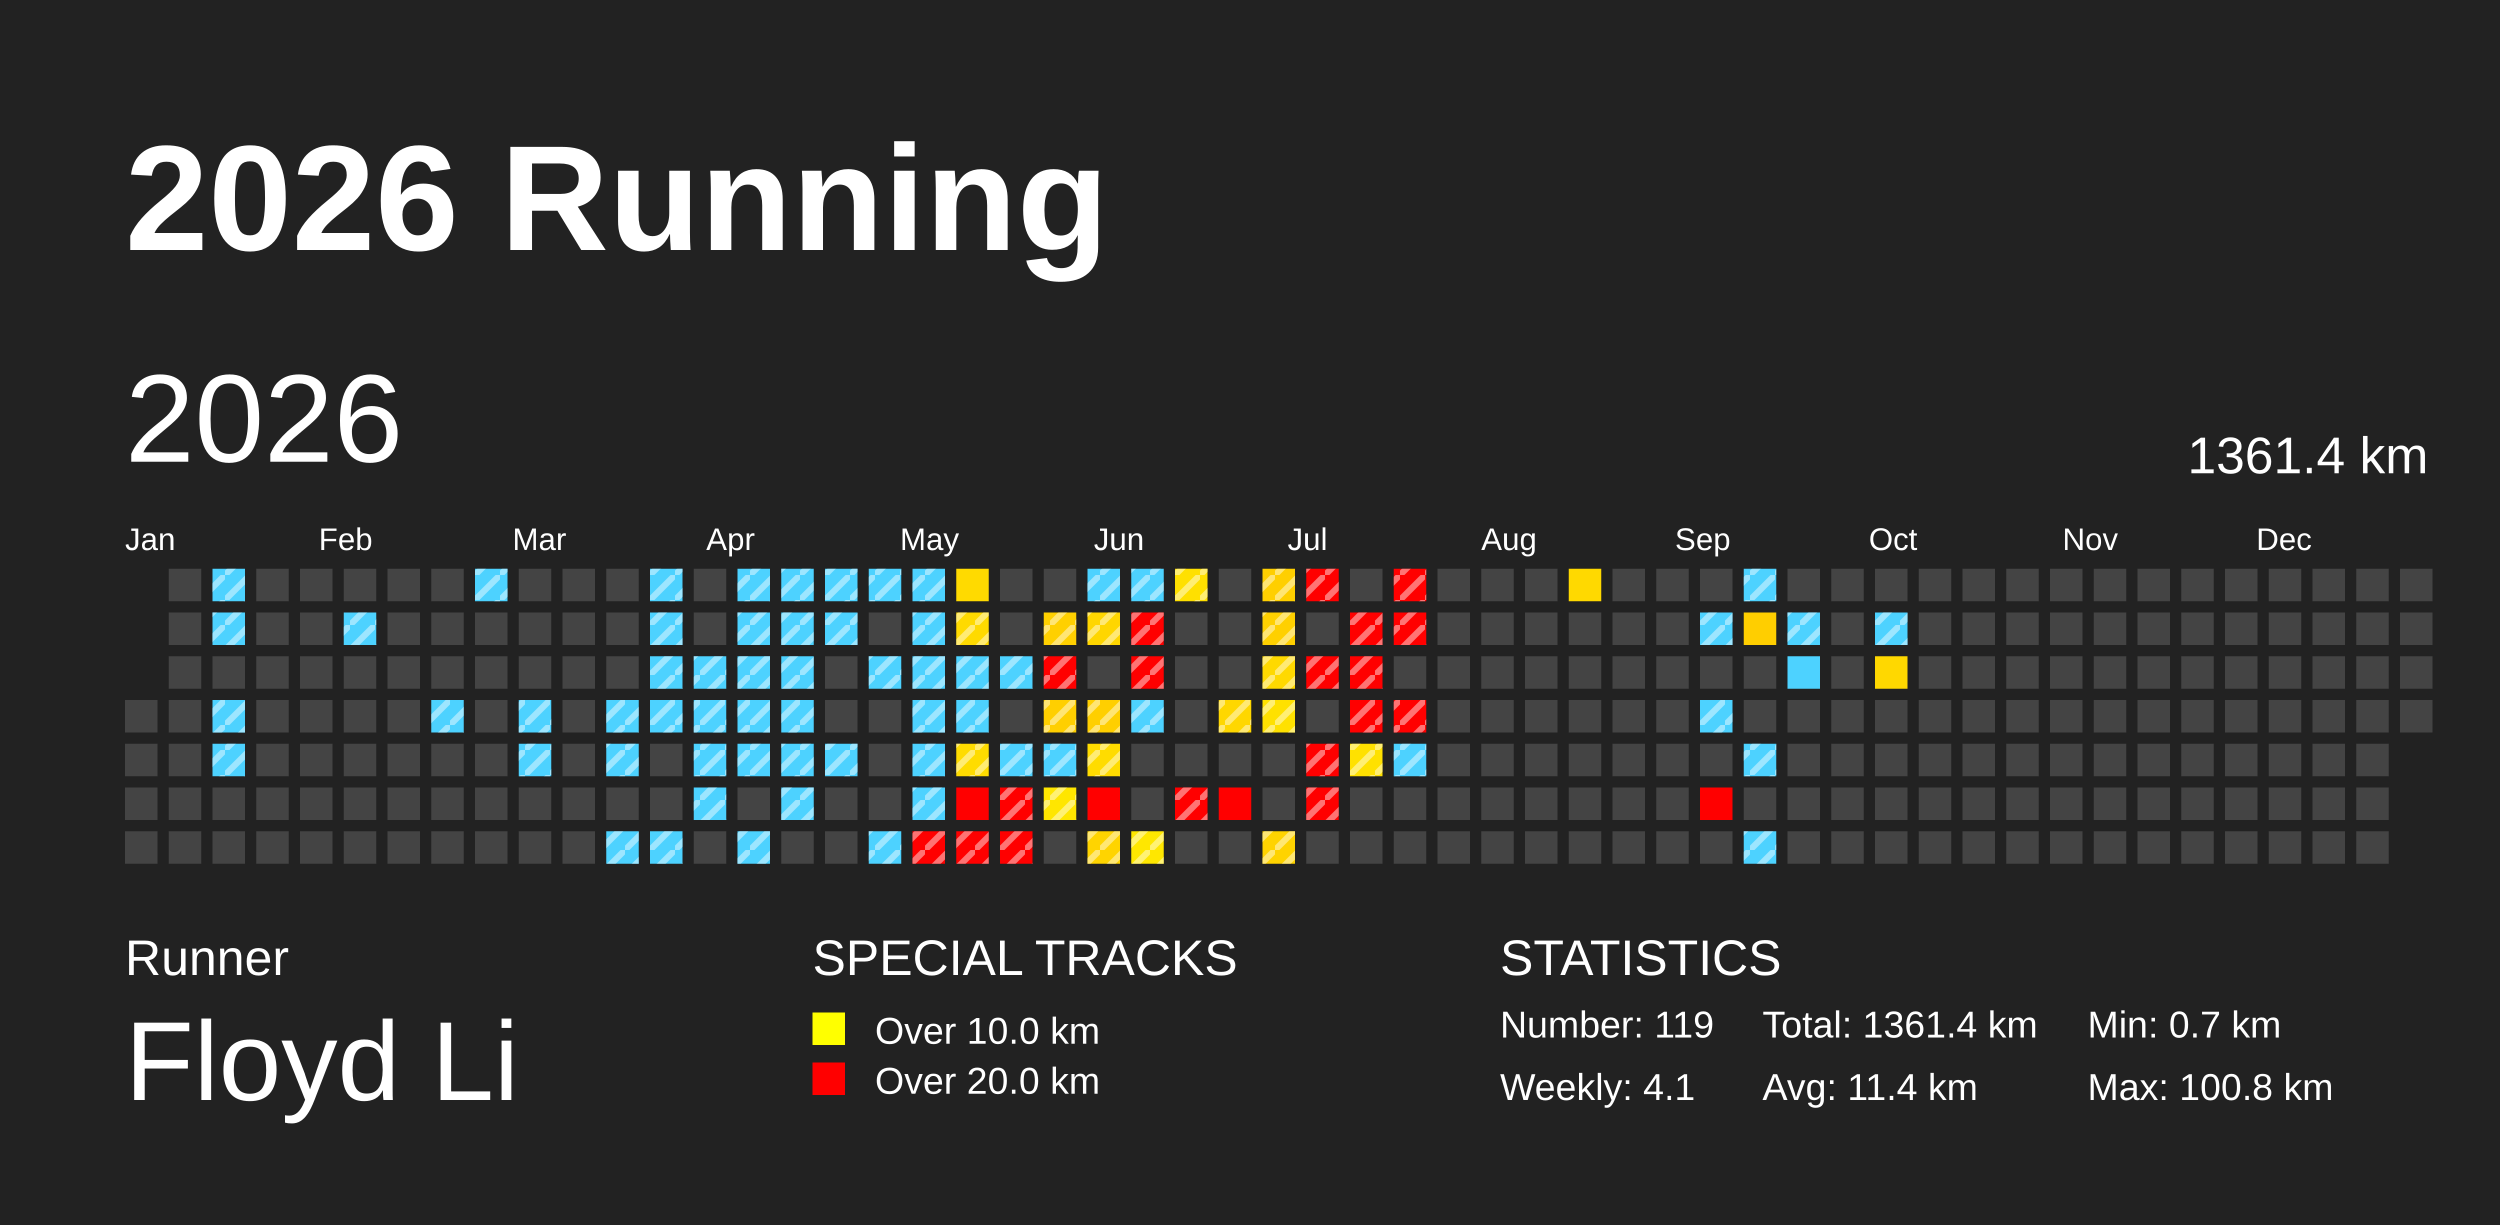
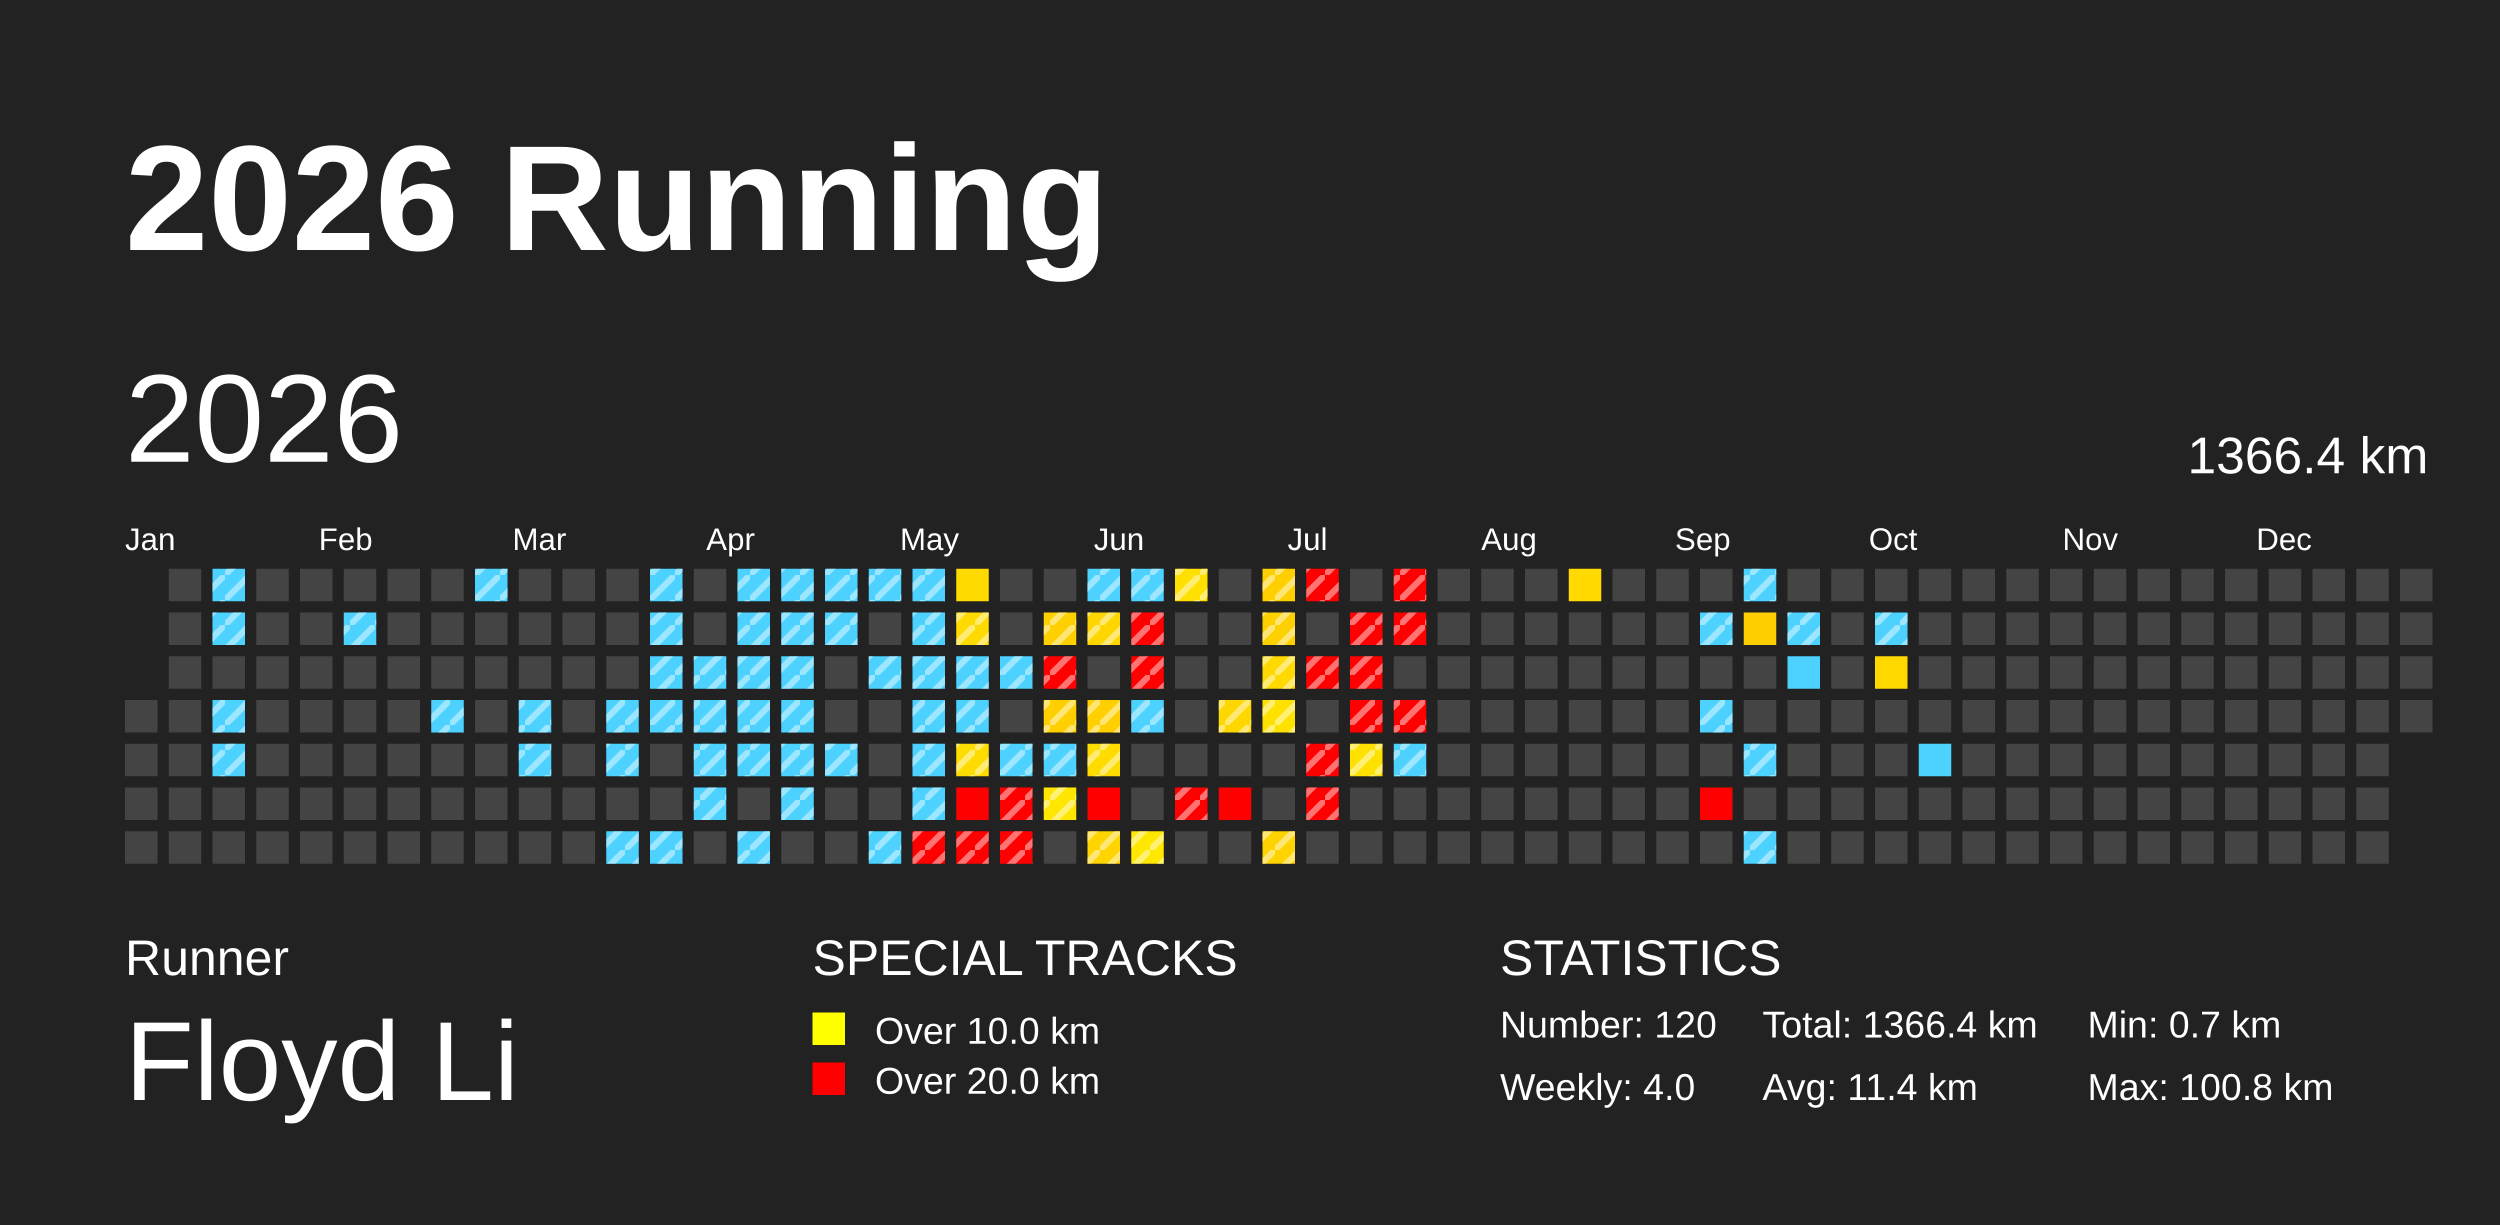
<svg xmlns="http://www.w3.org/2000/svg" baseProfile="full" height="98mm" version="1.1" viewBox="0,0,200,98" width="200mm">
  <defs>
    <pattern height="2" id="indoor-stripe" patternUnits="userSpaceOnUse" width="2">
      <line stroke="white" stroke-opacity="0.45" stroke-width="0.5" x1="0" x2="2" y1="2" y2="0" />
    </pattern>
  </defs>
  <rect fill="#222222" height="98" width="200" x="0" y="0" />
  <text fill="#FFFFFF" style="font-size:12px; font-family:Arial; font-weight:bold;" x="10" y="20">2026 Running</text>
  <text fill="#FFFFFF" style="font-size:4px; font-family:Arial" x="10" y="78">Runner</text>
  <text fill="#FFFFFF" style="font-size:9px; font-family:Arial" x="10" y="88">Floyd Li</text>
  <text fill="#FFFFFF" style="font-size:4px; font-family:Arial" x="65" y="78">SPECIAL TRACKS</text>
  <rect fill="yellow" height="2.6" width="2.6" x="65" y="81" />
  <text fill="#FFFFFF" style="font-size:3px; font-family:Arial" x="70" y="83.5">Over 10.0 km</text>
  <rect fill="red" height="2.6" width="2.6" x="65" y="85" />
  <text fill="#FFFFFF" style="font-size:3px; font-family:Arial" x="70" y="87.5">Over 20.0 km</text>
  <text fill="#FFFFFF" style="font-size:4px; font-family:Arial" x="120" y="78">STATISTICS</text>
-   <text fill="#FFFFFF" style="font-size:3px; font-family:Arial" x="120" y="83">Number: 119</text>
-   <text fill="#FFFFFF" style="font-size:3px; font-family:Arial" x="120" y="88">Weekly: 4.1</text>
-   <text fill="#FFFFFF" style="font-size:3px; font-family:Arial" x="141" y="83">Total: 1361.4 km</text>
+   <text fill="#FFFFFF" style="font-size:3px; font-family:Arial" x="120" y="83">Number: 120</text>
+   <text fill="#FFFFFF" style="font-size:3px; font-family:Arial" x="120" y="88">Weekly: 4.0</text>
+   <text fill="#FFFFFF" style="font-size:3px; font-family:Arial" x="141" y="83">Total: 1366.4 km</text>
  <text fill="#FFFFFF" style="font-size:3px; font-family:Arial" x="141" y="88">Avg: 11.4 km</text>
  <text fill="#FFFFFF" style="font-size:3px; font-family:Arial" x="167" y="83">Min: 0.7 km</text>
  <text fill="#FFFFFF" style="font-size:3px; font-family:Arial" x="167" y="88">Max: 100.8 km</text>
  <text dominant-baseline="hanging" fill="#FFFFFF" style="font-size:10.0px; font-family:Arial;" x="10" y="30">2026</text>
-   <text dominant-baseline="hanging" fill="#FFFFFF" style="font-size:4.125px; font-family:Arial;" x="175" y="35">1361.4 km</text>
+   <text dominant-baseline="hanging" fill="#FFFFFF" style="font-size:4.125px; font-family:Arial;" x="175" y="35">1366.4 km</text>
  <text fill="#FFFFFF" style="font-size:2.5px; font-family:Arial" x="10.0" y="44">Jan</text>
  <text fill="#FFFFFF" style="font-size:2.5px; font-family:Arial" x="25.5" y="44">Feb</text>
  <text fill="#FFFFFF" style="font-size:2.5px; font-family:Arial" x="41.0" y="44">Mar</text>
  <text fill="#FFFFFF" style="font-size:2.5px; font-family:Arial" x="56.5" y="44">Apr</text>
  <text fill="#FFFFFF" style="font-size:2.5px; font-family:Arial" x="72.0" y="44">May</text>
  <text fill="#FFFFFF" style="font-size:2.5px; font-family:Arial" x="87.5" y="44">Jun</text>
  <text fill="#FFFFFF" style="font-size:2.5px; font-family:Arial" x="103.0" y="44">Jul</text>
  <text fill="#FFFFFF" style="font-size:2.5px; font-family:Arial" x="118.5" y="44">Aug</text>
  <text fill="#FFFFFF" style="font-size:2.5px; font-family:Arial" x="134.0" y="44">Sep</text>
  <text fill="#FFFFFF" style="font-size:2.5px; font-family:Arial" x="149.5" y="44">Oct</text>
  <text fill="#FFFFFF" style="font-size:2.5px; font-family:Arial" x="165.0" y="44">Nov</text>
  <text fill="#FFFFFF" style="font-size:2.5px; font-family:Arial" x="180.5" y="44">Dec</text>
  <rect fill="#444444" height="2.6" width="2.6" x="10.0" y="56.0" />
  <rect fill="#444444" height="2.6" width="2.6" x="10.0" y="59.5" />
  <rect fill="#444444" height="2.6" width="2.6" x="10.0" y="63.0" />
  <rect fill="#444444" height="2.6" width="2.6" x="10.0" y="66.5" />
  <rect fill="#444444" height="2.6" width="2.6" x="13.5" y="45.5" />
  <rect fill="#444444" height="2.6" width="2.6" x="13.5" y="49.0" />
  <rect fill="#444444" height="2.6" width="2.6" x="13.5" y="52.5" />
  <rect fill="#444444" height="2.6" width="2.6" x="13.5" y="56.0" />
  <rect fill="#444444" height="2.6" width="2.6" x="13.5" y="59.5" />
  <rect fill="#444444" height="2.6" width="2.6" x="13.5" y="63.0" />
  <rect fill="#444444" height="2.6" width="2.6" x="13.5" y="66.5" />
  <rect fill="#4dd2ff" height="2.6" width="2.6" x="17.0" y="45.5" />
  <rect fill="url(#indoor-stripe)" height="2.6" style="pointer-events: none;" width="2.6" x="17.0" y="45.5" />
  <rect fill="#4dd2ff" height="2.6" width="2.6" x="17.0" y="49.0" />
  <rect fill="url(#indoor-stripe)" height="2.6" style="pointer-events: none;" width="2.6" x="17.0" y="49.0" />
  <rect fill="#444444" height="2.6" width="2.6" x="17.0" y="52.5" />
  <rect fill="#4dd2ff" height="2.6" width="2.6" x="17.0" y="56.0" />
  <rect fill="url(#indoor-stripe)" height="2.6" style="pointer-events: none;" width="2.6" x="17.0" y="56.0" />
  <rect fill="#4dd2ff" height="2.6" width="2.6" x="17.0" y="59.5" />
  <rect fill="url(#indoor-stripe)" height="2.6" style="pointer-events: none;" width="2.6" x="17.0" y="59.5" />
  <rect fill="#444444" height="2.6" width="2.6" x="17.0" y="63.0" />
  <rect fill="#444444" height="2.6" width="2.6" x="17.0" y="66.5" />
  <rect fill="#444444" height="2.6" width="2.6" x="20.5" y="45.5" />
  <rect fill="#444444" height="2.6" width="2.6" x="20.5" y="49.0" />
  <rect fill="#444444" height="2.6" width="2.6" x="20.5" y="52.5" />
  <rect fill="#444444" height="2.6" width="2.6" x="20.5" y="56.0" />
  <rect fill="#444444" height="2.6" width="2.6" x="20.5" y="59.5" />
  <rect fill="#444444" height="2.6" width="2.6" x="20.5" y="63.0" />
  <rect fill="#444444" height="2.6" width="2.6" x="20.5" y="66.5" />
  <rect fill="#444444" height="2.6" width="2.6" x="24.0" y="45.5" />
  <rect fill="#444444" height="2.6" width="2.6" x="24.0" y="49.0" />
  <rect fill="#444444" height="2.6" width="2.6" x="24.0" y="52.5" />
  <rect fill="#444444" height="2.6" width="2.6" x="24.0" y="56.0" />
  <rect fill="#444444" height="2.6" width="2.6" x="24.0" y="59.5" />
  <rect fill="#444444" height="2.6" width="2.6" x="24.0" y="63.0" />
  <rect fill="#444444" height="2.6" width="2.6" x="24.0" y="66.5" />
  <rect fill="#444444" height="2.6" width="2.6" x="27.5" y="45.5" />
  <rect fill="#4dd2ff" height="2.6" width="2.6" x="27.5" y="49.0" />
  <rect fill="url(#indoor-stripe)" height="2.6" style="pointer-events: none;" width="2.6" x="27.5" y="49.0" />
  <rect fill="#444444" height="2.6" width="2.6" x="27.5" y="52.5" />
  <rect fill="#444444" height="2.6" width="2.6" x="27.5" y="56.0" />
  <rect fill="#444444" height="2.6" width="2.6" x="27.5" y="59.5" />
  <rect fill="#444444" height="2.6" width="2.6" x="27.5" y="63.0" />
  <rect fill="#444444" height="2.6" width="2.6" x="27.5" y="66.5" />
  <rect fill="#444444" height="2.6" width="2.6" x="31.0" y="45.5" />
  <rect fill="#444444" height="2.6" width="2.6" x="31.0" y="49.0" />
  <rect fill="#444444" height="2.6" width="2.6" x="31.0" y="52.5" />
  <rect fill="#444444" height="2.6" width="2.6" x="31.0" y="56.0" />
  <rect fill="#444444" height="2.6" width="2.6" x="31.0" y="59.5" />
  <rect fill="#444444" height="2.6" width="2.6" x="31.0" y="63.0" />
  <rect fill="#444444" height="2.6" width="2.6" x="31.0" y="66.5" />
  <rect fill="#444444" height="2.6" width="2.6" x="34.5" y="45.5" />
  <rect fill="#444444" height="2.6" width="2.6" x="34.5" y="49.0" />
  <rect fill="#444444" height="2.6" width="2.6" x="34.5" y="52.5" />
  <rect fill="#4dd2ff" height="2.6" width="2.6" x="34.5" y="56.0" />
  <rect fill="url(#indoor-stripe)" height="2.6" style="pointer-events: none;" width="2.6" x="34.5" y="56.0" />
  <rect fill="#444444" height="2.6" width="2.6" x="34.5" y="59.5" />
  <rect fill="#444444" height="2.6" width="2.6" x="34.5" y="63.0" />
  <rect fill="#444444" height="2.6" width="2.6" x="34.5" y="66.5" />
  <rect fill="#4dd2ff" height="2.6" width="2.6" x="38.0" y="45.5" />
  <rect fill="url(#indoor-stripe)" height="2.6" style="pointer-events: none;" width="2.6" x="38.0" y="45.5" />
  <rect fill="#444444" height="2.6" width="2.6" x="38.0" y="49.0" />
  <rect fill="#444444" height="2.6" width="2.6" x="38.0" y="52.5" />
  <rect fill="#444444" height="2.6" width="2.6" x="38.0" y="56.0" />
  <rect fill="#444444" height="2.6" width="2.6" x="38.0" y="59.5" />
  <rect fill="#444444" height="2.6" width="2.6" x="38.0" y="63.0" />
  <rect fill="#444444" height="2.6" width="2.6" x="38.0" y="66.5" />
  <rect fill="#444444" height="2.6" width="2.6" x="41.5" y="45.5" />
  <rect fill="#444444" height="2.6" width="2.6" x="41.5" y="49.0" />
  <rect fill="#444444" height="2.6" width="2.6" x="41.5" y="52.5" />
  <rect fill="#4dd2ff" height="2.6" width="2.6" x="41.5" y="56.0" />
  <rect fill="url(#indoor-stripe)" height="2.6" style="pointer-events: none;" width="2.6" x="41.5" y="56.0" />
  <rect fill="#4dd2ff" height="2.6" width="2.6" x="41.5" y="59.5" />
  <rect fill="url(#indoor-stripe)" height="2.6" style="pointer-events: none;" width="2.6" x="41.5" y="59.5" />
  <rect fill="#444444" height="2.6" width="2.6" x="41.5" y="63.0" />
  <rect fill="#444444" height="2.6" width="2.6" x="41.5" y="66.5" />
  <rect fill="#444444" height="2.6" width="2.6" x="45.0" y="45.5" />
  <rect fill="#444444" height="2.6" width="2.6" x="45.0" y="49.0" />
  <rect fill="#444444" height="2.6" width="2.6" x="45.0" y="52.5" />
  <rect fill="#444444" height="2.6" width="2.6" x="45.0" y="56.0" />
  <rect fill="#444444" height="2.6" width="2.6" x="45.0" y="59.5" />
  <rect fill="#444444" height="2.6" width="2.6" x="45.0" y="63.0" />
  <rect fill="#444444" height="2.6" width="2.6" x="45.0" y="66.5" />
  <rect fill="#444444" height="2.6" width="2.6" x="48.5" y="45.5" />
  <rect fill="#444444" height="2.6" width="2.6" x="48.5" y="49.0" />
  <rect fill="#444444" height="2.6" width="2.6" x="48.5" y="52.5" />
  <rect fill="#4dd2ff" height="2.6" width="2.6" x="48.5" y="56.0" />
  <rect fill="url(#indoor-stripe)" height="2.6" style="pointer-events: none;" width="2.6" x="48.5" y="56.0" />
  <rect fill="#4dd2ff" height="2.6" width="2.6" x="48.5" y="59.5" />
  <rect fill="url(#indoor-stripe)" height="2.6" style="pointer-events: none;" width="2.6" x="48.5" y="59.5" />
  <rect fill="#444444" height="2.6" width="2.6" x="48.5" y="63.0" />
  <rect fill="#4dd2ff" height="2.6" width="2.6" x="48.5" y="66.5" />
  <rect fill="url(#indoor-stripe)" height="2.6" style="pointer-events: none;" width="2.6" x="48.5" y="66.5" />
  <rect fill="#4dd2ff" height="2.6" width="2.6" x="52.0" y="45.5" />
  <rect fill="url(#indoor-stripe)" height="2.6" style="pointer-events: none;" width="2.6" x="52.0" y="45.5" />
  <rect fill="#4dd2ff" height="2.6" width="2.6" x="52.0" y="49.0" />
  <rect fill="url(#indoor-stripe)" height="2.6" style="pointer-events: none;" width="2.6" x="52.0" y="49.0" />
  <rect fill="#4dd2ff" height="2.6" width="2.6" x="52.0" y="52.5" />
  <rect fill="url(#indoor-stripe)" height="2.6" style="pointer-events: none;" width="2.6" x="52.0" y="52.5" />
  <rect fill="#4dd2ff" height="2.6" width="2.6" x="52.0" y="56.0" />
  <rect fill="url(#indoor-stripe)" height="2.6" style="pointer-events: none;" width="2.6" x="52.0" y="56.0" />
  <rect fill="#444444" height="2.6" width="2.6" x="52.0" y="59.5" />
  <rect fill="#444444" height="2.6" width="2.6" x="52.0" y="63.0" />
  <rect fill="#4dd2ff" height="2.6" width="2.6" x="52.0" y="66.5" />
  <rect fill="url(#indoor-stripe)" height="2.6" style="pointer-events: none;" width="2.6" x="52.0" y="66.5" />
  <rect fill="#444444" height="2.6" width="2.6" x="55.5" y="45.5" />
  <rect fill="#444444" height="2.6" width="2.6" x="55.5" y="49.0" />
  <rect fill="#4dd2ff" height="2.6" width="2.6" x="55.5" y="52.5" />
  <rect fill="url(#indoor-stripe)" height="2.6" style="pointer-events: none;" width="2.6" x="55.5" y="52.5" />
  <rect fill="#4dd2ff" height="2.6" width="2.6" x="55.5" y="56.0" />
  <rect fill="url(#indoor-stripe)" height="2.6" style="pointer-events: none;" width="2.6" x="55.5" y="56.0" />
  <rect fill="#4dd2ff" height="2.6" width="2.6" x="55.5" y="59.5" />
  <rect fill="url(#indoor-stripe)" height="2.6" style="pointer-events: none;" width="2.6" x="55.5" y="59.5" />
  <rect fill="#4dd2ff" height="2.6" width="2.6" x="55.5" y="63.0" />
  <rect fill="url(#indoor-stripe)" height="2.6" style="pointer-events: none;" width="2.6" x="55.5" y="63.0" />
  <rect fill="#444444" height="2.6" width="2.6" x="55.5" y="66.5" />
  <rect fill="#4dd2ff" height="2.6" width="2.6" x="59.0" y="45.5" />
  <rect fill="url(#indoor-stripe)" height="2.6" style="pointer-events: none;" width="2.6" x="59.0" y="45.5" />
  <rect fill="#4dd2ff" height="2.6" width="2.6" x="59.0" y="49.0" />
  <rect fill="url(#indoor-stripe)" height="2.6" style="pointer-events: none;" width="2.6" x="59.0" y="49.0" />
  <rect fill="#4dd2ff" height="2.6" width="2.6" x="59.0" y="52.5" />
  <rect fill="url(#indoor-stripe)" height="2.6" style="pointer-events: none;" width="2.6" x="59.0" y="52.5" />
  <rect fill="#4dd2ff" height="2.6" width="2.6" x="59.0" y="56.0" />
  <rect fill="url(#indoor-stripe)" height="2.6" style="pointer-events: none;" width="2.6" x="59.0" y="56.0" />
  <rect fill="#4dd2ff" height="2.6" width="2.6" x="59.0" y="59.5" />
  <rect fill="url(#indoor-stripe)" height="2.6" style="pointer-events: none;" width="2.6" x="59.0" y="59.5" />
  <rect fill="#444444" height="2.6" width="2.6" x="59.0" y="63.0" />
  <rect fill="#4dd2ff" height="2.6" width="2.6" x="59.0" y="66.5" />
  <rect fill="url(#indoor-stripe)" height="2.6" style="pointer-events: none;" width="2.6" x="59.0" y="66.5" />
  <rect fill="#4dd2ff" height="2.6" width="2.6" x="62.5" y="45.5" />
  <rect fill="url(#indoor-stripe)" height="2.6" style="pointer-events: none;" width="2.6" x="62.5" y="45.5" />
  <rect fill="#4dd2ff" height="2.6" width="2.6" x="62.5" y="49.0" />
  <rect fill="url(#indoor-stripe)" height="2.6" style="pointer-events: none;" width="2.6" x="62.5" y="49.0" />
  <rect fill="#4dd2ff" height="2.6" width="2.6" x="62.5" y="52.5" />
  <rect fill="url(#indoor-stripe)" height="2.6" style="pointer-events: none;" width="2.6" x="62.5" y="52.5" />
  <rect fill="#4dd2ff" height="2.6" width="2.6" x="62.5" y="56.0" />
  <rect fill="url(#indoor-stripe)" height="2.6" style="pointer-events: none;" width="2.6" x="62.5" y="56.0" />
  <rect fill="#4dd2ff" height="2.6" width="2.6" x="62.5" y="59.5" />
  <rect fill="url(#indoor-stripe)" height="2.6" style="pointer-events: none;" width="2.6" x="62.5" y="59.5" />
  <rect fill="#4dd2ff" height="2.6" width="2.6" x="62.5" y="63.0" />
  <rect fill="url(#indoor-stripe)" height="2.6" style="pointer-events: none;" width="2.6" x="62.5" y="63.0" />
  <rect fill="#444444" height="2.6" width="2.6" x="62.5" y="66.5" />
  <rect fill="#4dd2ff" height="2.6" width="2.6" x="66.0" y="45.5" />
  <rect fill="url(#indoor-stripe)" height="2.6" style="pointer-events: none;" width="2.6" x="66.0" y="45.5" />
  <rect fill="#4dd2ff" height="2.6" width="2.6" x="66.0" y="49.0" />
  <rect fill="url(#indoor-stripe)" height="2.6" style="pointer-events: none;" width="2.6" x="66.0" y="49.0" />
  <rect fill="#444444" height="2.6" width="2.6" x="66.0" y="52.5" />
  <rect fill="#444444" height="2.6" width="2.6" x="66.0" y="56.0" />
  <rect fill="#4dd2ff" height="2.6" width="2.6" x="66.0" y="59.5" />
  <rect fill="url(#indoor-stripe)" height="2.6" style="pointer-events: none;" width="2.6" x="66.0" y="59.5" />
  <rect fill="#444444" height="2.6" width="2.6" x="66.0" y="63.0" />
  <rect fill="#444444" height="2.6" width="2.6" x="66.0" y="66.5" />
  <rect fill="#4dd2ff" height="2.6" width="2.6" x="69.5" y="45.5" />
  <rect fill="url(#indoor-stripe)" height="2.6" style="pointer-events: none;" width="2.6" x="69.5" y="45.5" />
  <rect fill="#444444" height="2.6" width="2.6" x="69.5" y="49.0" />
  <rect fill="#4dd2ff" height="2.6" width="2.6" x="69.5" y="52.5" />
  <rect fill="url(#indoor-stripe)" height="2.6" style="pointer-events: none;" width="2.6" x="69.5" y="52.5" />
  <rect fill="#444444" height="2.6" width="2.6" x="69.5" y="56.0" />
  <rect fill="#444444" height="2.6" width="2.6" x="69.5" y="59.5" />
  <rect fill="#444444" height="2.6" width="2.6" x="69.5" y="63.0" />
  <rect fill="#4dd2ff" height="2.6" width="2.6" x="69.5" y="66.5" />
  <rect fill="url(#indoor-stripe)" height="2.6" style="pointer-events: none;" width="2.6" x="69.5" y="66.5" />
  <rect fill="#4dd2ff" height="2.6" width="2.6" x="73.0" y="45.5" />
  <rect fill="url(#indoor-stripe)" height="2.6" style="pointer-events: none;" width="2.6" x="73.0" y="45.5" />
  <rect fill="#4dd2ff" height="2.6" width="2.6" x="73.0" y="49.0" />
  <rect fill="url(#indoor-stripe)" height="2.6" style="pointer-events: none;" width="2.6" x="73.0" y="49.0" />
  <rect fill="#4dd2ff" height="2.6" width="2.6" x="73.0" y="52.5" />
  <rect fill="url(#indoor-stripe)" height="2.6" style="pointer-events: none;" width="2.6" x="73.0" y="52.5" />
  <rect fill="#4dd2ff" height="2.6" width="2.6" x="73.0" y="56.0" />
  <rect fill="url(#indoor-stripe)" height="2.6" style="pointer-events: none;" width="2.6" x="73.0" y="56.0" />
  <rect fill="#4dd2ff" height="2.6" width="2.6" x="73.0" y="59.5" />
  <rect fill="url(#indoor-stripe)" height="2.6" style="pointer-events: none;" width="2.6" x="73.0" y="59.5" />
  <rect fill="#4dd2ff" height="2.6" width="2.6" x="73.0" y="63.0" />
  <rect fill="url(#indoor-stripe)" height="2.6" style="pointer-events: none;" width="2.6" x="73.0" y="63.0" />
  <rect fill="red" height="2.6" width="2.6" x="73.0" y="66.5" />
  <rect fill="url(#indoor-stripe)" height="2.6" style="pointer-events: none;" width="2.6" x="73.0" y="66.5" />
  <rect fill="#ffda00" height="2.6" width="2.6" x="76.5" y="45.5" />
  <rect fill="#ffda00" height="2.6" width="2.6" x="76.5" y="49.0" />
  <rect fill="url(#indoor-stripe)" height="2.6" style="pointer-events: none;" width="2.6" x="76.5" y="49.0" />
  <rect fill="#4dd2ff" height="2.6" width="2.6" x="76.5" y="52.5" />
  <rect fill="url(#indoor-stripe)" height="2.6" style="pointer-events: none;" width="2.6" x="76.5" y="52.5" />
  <rect fill="#4dd2ff" height="2.6" width="2.6" x="76.5" y="56.0" />
  <rect fill="url(#indoor-stripe)" height="2.6" style="pointer-events: none;" width="2.6" x="76.5" y="56.0" />
  <rect fill="#ffdc00" height="2.6" width="2.6" x="76.5" y="59.5" />
  <rect fill="url(#indoor-stripe)" height="2.6" style="pointer-events: none;" width="2.6" x="76.5" y="59.5" />
  <rect fill="red" height="2.6" width="2.6" x="76.5" y="63.0" />
  <rect fill="red" height="2.6" width="2.6" x="76.5" y="66.5" />
  <rect fill="url(#indoor-stripe)" height="2.6" style="pointer-events: none;" width="2.6" x="76.5" y="66.5" />
  <rect fill="#444444" height="2.6" width="2.6" x="80.0" y="45.5" />
  <rect fill="#444444" height="2.6" width="2.6" x="80.0" y="49.0" />
  <rect fill="#4dd2ff" height="2.6" width="2.6" x="80.0" y="52.5" />
  <rect fill="url(#indoor-stripe)" height="2.6" style="pointer-events: none;" width="2.6" x="80.0" y="52.5" />
  <rect fill="#444444" height="2.6" width="2.6" x="80.0" y="56.0" />
  <rect fill="#4dd2ff" height="2.6" width="2.6" x="80.0" y="59.5" />
  <rect fill="url(#indoor-stripe)" height="2.6" style="pointer-events: none;" width="2.6" x="80.0" y="59.5" />
  <rect fill="red" height="2.6" width="2.6" x="80.0" y="63.0" />
  <rect fill="url(#indoor-stripe)" height="2.6" style="pointer-events: none;" width="2.6" x="80.0" y="63.0" />
  <rect fill="red" height="2.6" width="2.6" x="80.0" y="66.5" />
  <rect fill="url(#indoor-stripe)" height="2.6" style="pointer-events: none;" width="2.6" x="80.0" y="66.5" />
  <rect fill="#444444" height="2.6" width="2.6" x="83.5" y="45.5" />
  <rect fill="#ffd000" height="2.6" width="2.6" x="83.5" y="49.0" />
  <rect fill="url(#indoor-stripe)" height="2.6" style="pointer-events: none;" width="2.6" x="83.5" y="49.0" />
  <rect fill="red" height="2.6" width="2.6" x="83.5" y="52.5" />
  <rect fill="url(#indoor-stripe)" height="2.6" style="pointer-events: none;" width="2.6" x="83.5" y="52.5" />
  <rect fill="#ffcf00" height="2.6" width="2.6" x="83.5" y="56.0" />
  <rect fill="url(#indoor-stripe)" height="2.6" style="pointer-events: none;" width="2.6" x="83.5" y="56.0" />
  <rect fill="#4dd2ff" height="2.6" width="2.6" x="83.5" y="59.5" />
  <rect fill="url(#indoor-stripe)" height="2.6" style="pointer-events: none;" width="2.6" x="83.5" y="59.5" />
  <rect fill="#ffe600" height="2.6" width="2.6" x="83.5" y="63.0" />
  <rect fill="url(#indoor-stripe)" height="2.6" style="pointer-events: none;" width="2.6" x="83.5" y="63.0" />
  <rect fill="#444444" height="2.6" width="2.6" x="83.5" y="66.5" />
  <rect fill="#4dd2ff" height="2.6" width="2.6" x="87.0" y="45.5" />
  <rect fill="url(#indoor-stripe)" height="2.6" style="pointer-events: none;" width="2.6" x="87.0" y="45.5" />
  <rect fill="#ffd600" height="2.6" width="2.6" x="87.0" y="49.0" />
  <rect fill="url(#indoor-stripe)" height="2.6" style="pointer-events: none;" width="2.6" x="87.0" y="49.0" />
  <rect fill="#444444" height="2.6" width="2.6" x="87.0" y="52.5" />
  <rect fill="#ffcf00" height="2.6" width="2.6" x="87.0" y="56.0" />
  <rect fill="url(#indoor-stripe)" height="2.6" style="pointer-events: none;" width="2.6" x="87.0" y="56.0" />
  <rect fill="#ffdc00" height="2.6" width="2.6" x="87.0" y="59.5" />
  <rect fill="url(#indoor-stripe)" height="2.6" style="pointer-events: none;" width="2.6" x="87.0" y="59.5" />
  <rect fill="red" height="2.6" width="2.6" x="87.0" y="63.0" />
  <rect fill="#ffd400" height="2.6" width="2.6" x="87.0" y="66.5" />
  <rect fill="url(#indoor-stripe)" height="2.6" style="pointer-events: none;" width="2.6" x="87.0" y="66.5" />
  <rect fill="#4dd2ff" height="2.6" width="2.6" x="90.5" y="45.5" />
  <rect fill="url(#indoor-stripe)" height="2.6" style="pointer-events: none;" width="2.6" x="90.5" y="45.5" />
  <rect fill="red" height="2.6" width="2.6" x="90.5" y="49.0" />
  <rect fill="url(#indoor-stripe)" height="2.6" style="pointer-events: none;" width="2.6" x="90.5" y="49.0" />
  <rect fill="red" height="2.6" width="2.6" x="90.5" y="52.5" />
  <rect fill="url(#indoor-stripe)" height="2.6" style="pointer-events: none;" width="2.6" x="90.5" y="52.5" />
  <rect fill="#4dd2ff" height="2.6" width="2.6" x="90.5" y="56.0" />
  <rect fill="url(#indoor-stripe)" height="2.6" style="pointer-events: none;" width="2.6" x="90.5" y="56.0" />
  <rect fill="#444444" height="2.6" width="2.6" x="90.5" y="59.5" />
  <rect fill="#444444" height="2.6" width="2.6" x="90.5" y="63.0" />
  <rect fill="#ffe700" height="2.6" width="2.6" x="90.5" y="66.5" />
  <rect fill="url(#indoor-stripe)" height="2.6" style="pointer-events: none;" width="2.6" x="90.5" y="66.5" />
  <rect fill="#ffe000" height="2.6" width="2.6" x="94.0" y="45.5" />
  <rect fill="url(#indoor-stripe)" height="2.6" style="pointer-events: none;" width="2.6" x="94.0" y="45.5" />
  <rect fill="#444444" height="2.6" width="2.6" x="94.0" y="49.0" />
  <rect fill="#444444" height="2.6" width="2.6" x="94.0" y="52.5" />
  <rect fill="#444444" height="2.6" width="2.6" x="94.0" y="56.0" />
  <rect fill="#444444" height="2.6" width="2.6" x="94.0" y="59.5" />
  <rect fill="red" height="2.6" width="2.6" x="94.0" y="63.0" />
  <rect fill="url(#indoor-stripe)" height="2.6" style="pointer-events: none;" width="2.6" x="94.0" y="63.0" />
  <rect fill="#444444" height="2.6" width="2.6" x="94.0" y="66.5" />
  <rect fill="#444444" height="2.6" width="2.6" x="97.5" y="45.5" />
  <rect fill="#444444" height="2.6" width="2.6" x="97.5" y="49.0" />
  <rect fill="#444444" height="2.6" width="2.6" x="97.5" y="52.5" />
  <rect fill="#ffd700" height="2.6" width="2.6" x="97.5" y="56.0" />
  <rect fill="url(#indoor-stripe)" height="2.6" style="pointer-events: none;" width="2.6" x="97.5" y="56.0" />
  <rect fill="#444444" height="2.6" width="2.6" x="97.5" y="59.5" />
  <rect fill="red" height="2.6" width="2.6" x="97.5" y="63.0" />
  <rect fill="#444444" height="2.6" width="2.6" x="97.5" y="66.5" />
  <rect fill="#ffcf00" height="2.6" width="2.6" x="101.0" y="45.5" />
  <rect fill="url(#indoor-stripe)" height="2.6" style="pointer-events: none;" width="2.6" x="101.0" y="45.5" />
  <rect fill="#ffd000" height="2.6" width="2.6" x="101.0" y="49.0" />
  <rect fill="url(#indoor-stripe)" height="2.6" style="pointer-events: none;" width="2.6" x="101.0" y="49.0" />
  <rect fill="#ffd900" height="2.6" width="2.6" x="101.0" y="52.5" />
  <rect fill="url(#indoor-stripe)" height="2.6" style="pointer-events: none;" width="2.6" x="101.0" y="52.5" />
  <rect fill="#ffe100" height="2.6" width="2.6" x="101.0" y="56.0" />
  <rect fill="url(#indoor-stripe)" height="2.6" style="pointer-events: none;" width="2.6" x="101.0" y="56.0" />
  <rect fill="#444444" height="2.6" width="2.6" x="101.0" y="59.5" />
  <rect fill="#444444" height="2.6" width="2.6" x="101.0" y="63.0" />
  <rect fill="#ffd300" height="2.6" width="2.6" x="101.0" y="66.5" />
  <rect fill="url(#indoor-stripe)" height="2.6" style="pointer-events: none;" width="2.6" x="101.0" y="66.5" />
  <rect fill="red" height="2.6" width="2.6" x="104.5" y="45.5" />
  <rect fill="url(#indoor-stripe)" height="2.6" style="pointer-events: none;" width="2.6" x="104.5" y="45.5" />
  <rect fill="#444444" height="2.6" width="2.6" x="104.5" y="49.0" />
  <rect fill="red" height="2.6" width="2.6" x="104.5" y="52.5" />
  <rect fill="url(#indoor-stripe)" height="2.6" style="pointer-events: none;" width="2.6" x="104.5" y="52.5" />
  <rect fill="#444444" height="2.6" width="2.6" x="104.5" y="56.0" />
  <rect fill="red" height="2.6" width="2.6" x="104.5" y="59.5" />
  <rect fill="url(#indoor-stripe)" height="2.6" style="pointer-events: none;" width="2.6" x="104.5" y="59.5" />
  <rect fill="red" height="2.6" width="2.6" x="104.5" y="63.0" />
  <rect fill="url(#indoor-stripe)" height="2.6" style="pointer-events: none;" width="2.6" x="104.5" y="63.0" />
  <rect fill="#444444" height="2.6" width="2.6" x="104.5" y="66.5" />
  <rect fill="#444444" height="2.6" width="2.6" x="108.0" y="45.5" />
  <rect fill="red" height="2.6" width="2.6" x="108.0" y="49.0" />
  <rect fill="url(#indoor-stripe)" height="2.6" style="pointer-events: none;" width="2.6" x="108.0" y="49.0" />
  <rect fill="red" height="2.6" width="2.6" x="108.0" y="52.5" />
  <rect fill="url(#indoor-stripe)" height="2.6" style="pointer-events: none;" width="2.6" x="108.0" y="52.5" />
  <rect fill="red" height="2.6" width="2.6" x="108.0" y="56.0" />
  <rect fill="url(#indoor-stripe)" height="2.6" style="pointer-events: none;" width="2.6" x="108.0" y="56.0" />
  <rect fill="#ffe100" height="2.6" width="2.6" x="108.0" y="59.5" />
  <rect fill="url(#indoor-stripe)" height="2.6" style="pointer-events: none;" width="2.6" x="108.0" y="59.5" />
  <rect fill="#444444" height="2.6" width="2.6" x="108.0" y="63.0" />
  <rect fill="#444444" height="2.6" width="2.6" x="108.0" y="66.5" />
  <rect fill="red" height="2.6" width="2.6" x="111.5" y="45.5" />
  <rect fill="url(#indoor-stripe)" height="2.6" style="pointer-events: none;" width="2.6" x="111.5" y="45.5" />
  <rect fill="red" height="2.6" width="2.6" x="111.5" y="49.0" />
  <rect fill="url(#indoor-stripe)" height="2.6" style="pointer-events: none;" width="2.6" x="111.5" y="49.0" />
  <rect fill="#444444" height="2.6" width="2.6" x="111.5" y="52.5" />
  <rect fill="red" height="2.6" width="2.6" x="111.5" y="56.0" />
  <rect fill="url(#indoor-stripe)" height="2.6" style="pointer-events: none;" width="2.6" x="111.5" y="56.0" />
  <rect fill="#4dd2ff" height="2.6" width="2.6" x="111.5" y="59.5" />
  <rect fill="url(#indoor-stripe)" height="2.6" style="pointer-events: none;" width="2.6" x="111.5" y="59.5" />
  <rect fill="#444444" height="2.6" width="2.6" x="111.5" y="63.0" />
  <rect fill="#444444" height="2.6" width="2.6" x="111.5" y="66.5" />
  <rect fill="#444444" height="2.6" width="2.6" x="115.0" y="45.5" />
  <rect fill="#444444" height="2.6" width="2.6" x="115.0" y="49.0" />
  <rect fill="#444444" height="2.6" width="2.6" x="115.0" y="52.5" />
  <rect fill="#444444" height="2.6" width="2.6" x="115.0" y="56.0" />
  <rect fill="#444444" height="2.6" width="2.6" x="115.0" y="59.5" />
  <rect fill="#444444" height="2.6" width="2.6" x="115.0" y="63.0" />
  <rect fill="#444444" height="2.6" width="2.6" x="115.0" y="66.5" />
  <rect fill="#444444" height="2.6" width="2.6" x="118.5" y="45.5" />
  <rect fill="#444444" height="2.6" width="2.6" x="118.5" y="49.0" />
  <rect fill="#444444" height="2.6" width="2.6" x="118.5" y="52.5" />
  <rect fill="#444444" height="2.6" width="2.6" x="118.5" y="56.0" />
  <rect fill="#444444" height="2.6" width="2.6" x="118.5" y="59.5" />
  <rect fill="#444444" height="2.6" width="2.6" x="118.5" y="63.0" />
  <rect fill="#444444" height="2.6" width="2.6" x="118.5" y="66.5" />
  <rect fill="#444444" height="2.6" width="2.6" x="122.0" y="45.5" />
  <rect fill="#444444" height="2.6" width="2.6" x="122.0" y="49.0" />
  <rect fill="#444444" height="2.6" width="2.6" x="122.0" y="52.5" />
  <rect fill="#444444" height="2.6" width="2.6" x="122.0" y="56.0" />
  <rect fill="#444444" height="2.6" width="2.6" x="122.0" y="59.5" />
  <rect fill="#444444" height="2.6" width="2.6" x="122.0" y="63.0" />
  <rect fill="#444444" height="2.6" width="2.6" x="122.0" y="66.5" />
  <rect fill="#ffd900" height="2.6" width="2.6" x="125.5" y="45.5" />
  <rect fill="#444444" height="2.6" width="2.6" x="125.5" y="49.0" />
  <rect fill="#444444" height="2.6" width="2.6" x="125.5" y="52.5" />
  <rect fill="#444444" height="2.6" width="2.6" x="125.5" y="56.0" />
  <rect fill="#444444" height="2.6" width="2.6" x="125.5" y="59.5" />
  <rect fill="#444444" height="2.6" width="2.6" x="125.5" y="63.0" />
  <rect fill="#444444" height="2.6" width="2.6" x="125.5" y="66.5" />
  <rect fill="#444444" height="2.6" width="2.6" x="129.0" y="45.5" />
  <rect fill="#444444" height="2.6" width="2.6" x="129.0" y="49.0" />
  <rect fill="#444444" height="2.6" width="2.6" x="129.0" y="52.5" />
  <rect fill="#444444" height="2.6" width="2.6" x="129.0" y="56.0" />
  <rect fill="#444444" height="2.6" width="2.6" x="129.0" y="59.5" />
  <rect fill="#444444" height="2.6" width="2.6" x="129.0" y="63.0" />
  <rect fill="#444444" height="2.6" width="2.6" x="129.0" y="66.5" />
  <rect fill="#444444" height="2.6" width="2.6" x="132.5" y="45.5" />
  <rect fill="#444444" height="2.6" width="2.6" x="132.5" y="49.0" />
  <rect fill="#444444" height="2.6" width="2.6" x="132.5" y="52.5" />
  <rect fill="#444444" height="2.6" width="2.6" x="132.5" y="56.0" />
  <rect fill="#444444" height="2.6" width="2.6" x="132.5" y="59.5" />
  <rect fill="#444444" height="2.6" width="2.6" x="132.5" y="63.0" />
  <rect fill="#444444" height="2.6" width="2.6" x="132.5" y="66.5" />
  <rect fill="#444444" height="2.6" width="2.6" x="136.0" y="45.5" />
  <rect fill="#4dd2ff" height="2.6" width="2.6" x="136.0" y="49.0" />
  <rect fill="url(#indoor-stripe)" height="2.6" style="pointer-events: none;" width="2.6" x="136.0" y="49.0" />
  <rect fill="#444444" height="2.6" width="2.6" x="136.0" y="52.5" />
  <rect fill="#4dd2ff" height="2.6" width="2.6" x="136.0" y="56.0" />
  <rect fill="url(#indoor-stripe)" height="2.6" style="pointer-events: none;" width="2.6" x="136.0" y="56.0" />
  <rect fill="#444444" height="2.6" width="2.6" x="136.0" y="59.5" />
  <rect fill="red" height="2.6" width="2.6" x="136.0" y="63.0" />
  <rect fill="#444444" height="2.6" width="2.6" x="136.0" y="66.5" />
  <rect fill="#4dd2ff" height="2.6" width="2.6" x="139.5" y="45.5" />
  <rect fill="url(#indoor-stripe)" height="2.6" style="pointer-events: none;" width="2.6" x="139.5" y="45.5" />
  <rect fill="#ffce00" height="2.6" width="2.6" x="139.5" y="49.0" />
  <rect fill="#444444" height="2.6" width="2.6" x="139.5" y="52.5" />
  <rect fill="#444444" height="2.6" width="2.6" x="139.5" y="56.0" />
  <rect fill="#4dd2ff" height="2.6" width="2.6" x="139.5" y="59.5" />
  <rect fill="url(#indoor-stripe)" height="2.6" style="pointer-events: none;" width="2.6" x="139.5" y="59.5" />
  <rect fill="#444444" height="2.6" width="2.6" x="139.5" y="63.0" />
  <rect fill="#4dd2ff" height="2.6" width="2.6" x="139.5" y="66.5" />
  <rect fill="url(#indoor-stripe)" height="2.6" style="pointer-events: none;" width="2.6" x="139.5" y="66.5" />
  <rect fill="#444444" height="2.6" width="2.6" x="143.0" y="45.5" />
  <rect fill="#4dd2ff" height="2.6" width="2.6" x="143.0" y="49.0" />
  <rect fill="url(#indoor-stripe)" height="2.6" style="pointer-events: none;" width="2.6" x="143.0" y="49.0" />
  <rect fill="#4dd2ff" height="2.6" width="2.6" x="143.0" y="52.5" />
  <rect fill="#444444" height="2.6" width="2.6" x="143.0" y="56.0" />
  <rect fill="#444444" height="2.6" width="2.6" x="143.0" y="59.5" />
  <rect fill="#444444" height="2.6" width="2.6" x="143.0" y="63.0" />
  <rect fill="#444444" height="2.6" width="2.6" x="143.0" y="66.5" />
  <rect fill="#444444" height="2.6" width="2.6" x="146.5" y="45.5" />
  <rect fill="#444444" height="2.6" width="2.6" x="146.5" y="49.0" />
  <rect fill="#444444" height="2.6" width="2.6" x="146.5" y="52.5" />
  <rect fill="#444444" height="2.6" width="2.6" x="146.5" y="56.0" />
  <rect fill="#444444" height="2.6" width="2.6" x="146.5" y="59.5" />
  <rect fill="#444444" height="2.6" width="2.6" x="146.5" y="63.0" />
  <rect fill="#444444" height="2.6" width="2.6" x="146.5" y="66.5" />
  <rect fill="#444444" height="2.6" width="2.6" x="150.0" y="45.5" />
  <rect fill="#4dd2ff" height="2.6" width="2.6" x="150.0" y="49.0" />
  <rect fill="url(#indoor-stripe)" height="2.6" style="pointer-events: none;" width="2.6" x="150.0" y="49.0" />
  <rect fill="#ffd800" height="2.6" width="2.6" x="150.0" y="52.5" />
  <rect fill="#444444" height="2.6" width="2.6" x="150.0" y="56.0" />
  <rect fill="#444444" height="2.6" width="2.6" x="150.0" y="59.5" />
  <rect fill="#444444" height="2.6" width="2.6" x="150.0" y="63.0" />
  <rect fill="#444444" height="2.6" width="2.6" x="150.0" y="66.5" />
  <rect fill="#444444" height="2.6" width="2.6" x="153.5" y="45.5" />
  <rect fill="#444444" height="2.6" width="2.6" x="153.5" y="49.0" />
  <rect fill="#444444" height="2.6" width="2.6" x="153.5" y="52.5" />
  <rect fill="#444444" height="2.6" width="2.6" x="153.5" y="56.0" />
-   <rect fill="#444444" height="2.6" width="2.6" x="153.5" y="59.5" />
+   <rect fill="#4dd2ff" height="2.6" width="2.6" x="153.5" y="59.5" />
  <rect fill="#444444" height="2.6" width="2.6" x="153.5" y="63.0" />
  <rect fill="#444444" height="2.6" width="2.6" x="153.5" y="66.5" />
  <rect fill="#444444" height="2.6" width="2.6" x="157.0" y="45.5" />
  <rect fill="#444444" height="2.6" width="2.6" x="157.0" y="49.0" />
  <rect fill="#444444" height="2.6" width="2.6" x="157.0" y="52.5" />
  <rect fill="#444444" height="2.6" width="2.6" x="157.0" y="56.0" />
  <rect fill="#444444" height="2.6" width="2.6" x="157.0" y="59.5" />
  <rect fill="#444444" height="2.6" width="2.6" x="157.0" y="63.0" />
  <rect fill="#444444" height="2.6" width="2.6" x="157.0" y="66.5" />
  <rect fill="#444444" height="2.6" width="2.6" x="160.5" y="45.5" />
  <rect fill="#444444" height="2.6" width="2.6" x="160.5" y="49.0" />
  <rect fill="#444444" height="2.6" width="2.6" x="160.5" y="52.5" />
  <rect fill="#444444" height="2.6" width="2.6" x="160.5" y="56.0" />
  <rect fill="#444444" height="2.6" width="2.6" x="160.5" y="59.5" />
  <rect fill="#444444" height="2.6" width="2.6" x="160.5" y="63.0" />
  <rect fill="#444444" height="2.6" width="2.6" x="160.5" y="66.5" />
  <rect fill="#444444" height="2.6" width="2.6" x="164.0" y="45.5" />
  <rect fill="#444444" height="2.6" width="2.6" x="164.0" y="49.0" />
  <rect fill="#444444" height="2.6" width="2.6" x="164.0" y="52.5" />
  <rect fill="#444444" height="2.6" width="2.6" x="164.0" y="56.0" />
  <rect fill="#444444" height="2.6" width="2.6" x="164.0" y="59.5" />
  <rect fill="#444444" height="2.6" width="2.6" x="164.0" y="63.0" />
  <rect fill="#444444" height="2.6" width="2.6" x="164.0" y="66.5" />
  <rect fill="#444444" height="2.6" width="2.6" x="167.5" y="45.5" />
  <rect fill="#444444" height="2.6" width="2.6" x="167.5" y="49.0" />
  <rect fill="#444444" height="2.6" width="2.6" x="167.5" y="52.5" />
  <rect fill="#444444" height="2.6" width="2.6" x="167.5" y="56.0" />
  <rect fill="#444444" height="2.6" width="2.6" x="167.5" y="59.5" />
  <rect fill="#444444" height="2.6" width="2.6" x="167.5" y="63.0" />
  <rect fill="#444444" height="2.6" width="2.6" x="167.5" y="66.5" />
  <rect fill="#444444" height="2.6" width="2.6" x="171.0" y="45.5" />
  <rect fill="#444444" height="2.6" width="2.6" x="171.0" y="49.0" />
  <rect fill="#444444" height="2.6" width="2.6" x="171.0" y="52.5" />
  <rect fill="#444444" height="2.6" width="2.6" x="171.0" y="56.0" />
  <rect fill="#444444" height="2.6" width="2.6" x="171.0" y="59.5" />
  <rect fill="#444444" height="2.6" width="2.6" x="171.0" y="63.0" />
  <rect fill="#444444" height="2.6" width="2.6" x="171.0" y="66.5" />
  <rect fill="#444444" height="2.6" width="2.6" x="174.5" y="45.5" />
  <rect fill="#444444" height="2.6" width="2.6" x="174.5" y="49.0" />
  <rect fill="#444444" height="2.6" width="2.6" x="174.5" y="52.5" />
  <rect fill="#444444" height="2.6" width="2.6" x="174.5" y="56.0" />
  <rect fill="#444444" height="2.6" width="2.6" x="174.5" y="59.5" />
  <rect fill="#444444" height="2.6" width="2.6" x="174.5" y="63.0" />
  <rect fill="#444444" height="2.6" width="2.6" x="174.5" y="66.5" />
  <rect fill="#444444" height="2.6" width="2.6" x="178.0" y="45.5" />
  <rect fill="#444444" height="2.6" width="2.6" x="178.0" y="49.0" />
  <rect fill="#444444" height="2.6" width="2.6" x="178.0" y="52.5" />
  <rect fill="#444444" height="2.6" width="2.6" x="178.0" y="56.0" />
  <rect fill="#444444" height="2.6" width="2.6" x="178.0" y="59.5" />
  <rect fill="#444444" height="2.6" width="2.6" x="178.0" y="63.0" />
  <rect fill="#444444" height="2.6" width="2.6" x="178.0" y="66.5" />
  <rect fill="#444444" height="2.6" width="2.6" x="181.5" y="45.5" />
  <rect fill="#444444" height="2.6" width="2.6" x="181.5" y="49.0" />
  <rect fill="#444444" height="2.6" width="2.6" x="181.5" y="52.5" />
  <rect fill="#444444" height="2.6" width="2.6" x="181.5" y="56.0" />
  <rect fill="#444444" height="2.6" width="2.6" x="181.5" y="59.5" />
  <rect fill="#444444" height="2.6" width="2.6" x="181.5" y="63.0" />
  <rect fill="#444444" height="2.6" width="2.6" x="181.5" y="66.5" />
  <rect fill="#444444" height="2.6" width="2.6" x="185.0" y="45.5" />
  <rect fill="#444444" height="2.6" width="2.6" x="185.0" y="49.0" />
  <rect fill="#444444" height="2.6" width="2.6" x="185.0" y="52.5" />
  <rect fill="#444444" height="2.6" width="2.6" x="185.0" y="56.0" />
  <rect fill="#444444" height="2.6" width="2.6" x="185.0" y="59.5" />
  <rect fill="#444444" height="2.6" width="2.6" x="185.0" y="63.0" />
  <rect fill="#444444" height="2.6" width="2.6" x="185.0" y="66.5" />
  <rect fill="#444444" height="2.6" width="2.6" x="188.5" y="45.5" />
  <rect fill="#444444" height="2.6" width="2.6" x="188.5" y="49.0" />
  <rect fill="#444444" height="2.6" width="2.6" x="188.5" y="52.5" />
  <rect fill="#444444" height="2.6" width="2.6" x="188.5" y="56.0" />
  <rect fill="#444444" height="2.6" width="2.6" x="188.5" y="59.5" />
  <rect fill="#444444" height="2.6" width="2.6" x="188.5" y="63.0" />
  <rect fill="#444444" height="2.6" width="2.6" x="188.5" y="66.5" />
  <rect fill="#444444" height="2.6" width="2.6" x="192.0" y="45.5" />
  <rect fill="#444444" height="2.6" width="2.6" x="192.0" y="49.0" />
  <rect fill="#444444" height="2.6" width="2.6" x="192.0" y="52.5" />
  <rect fill="#444444" height="2.6" width="2.6" x="192.0" y="56.0" />
</svg>
